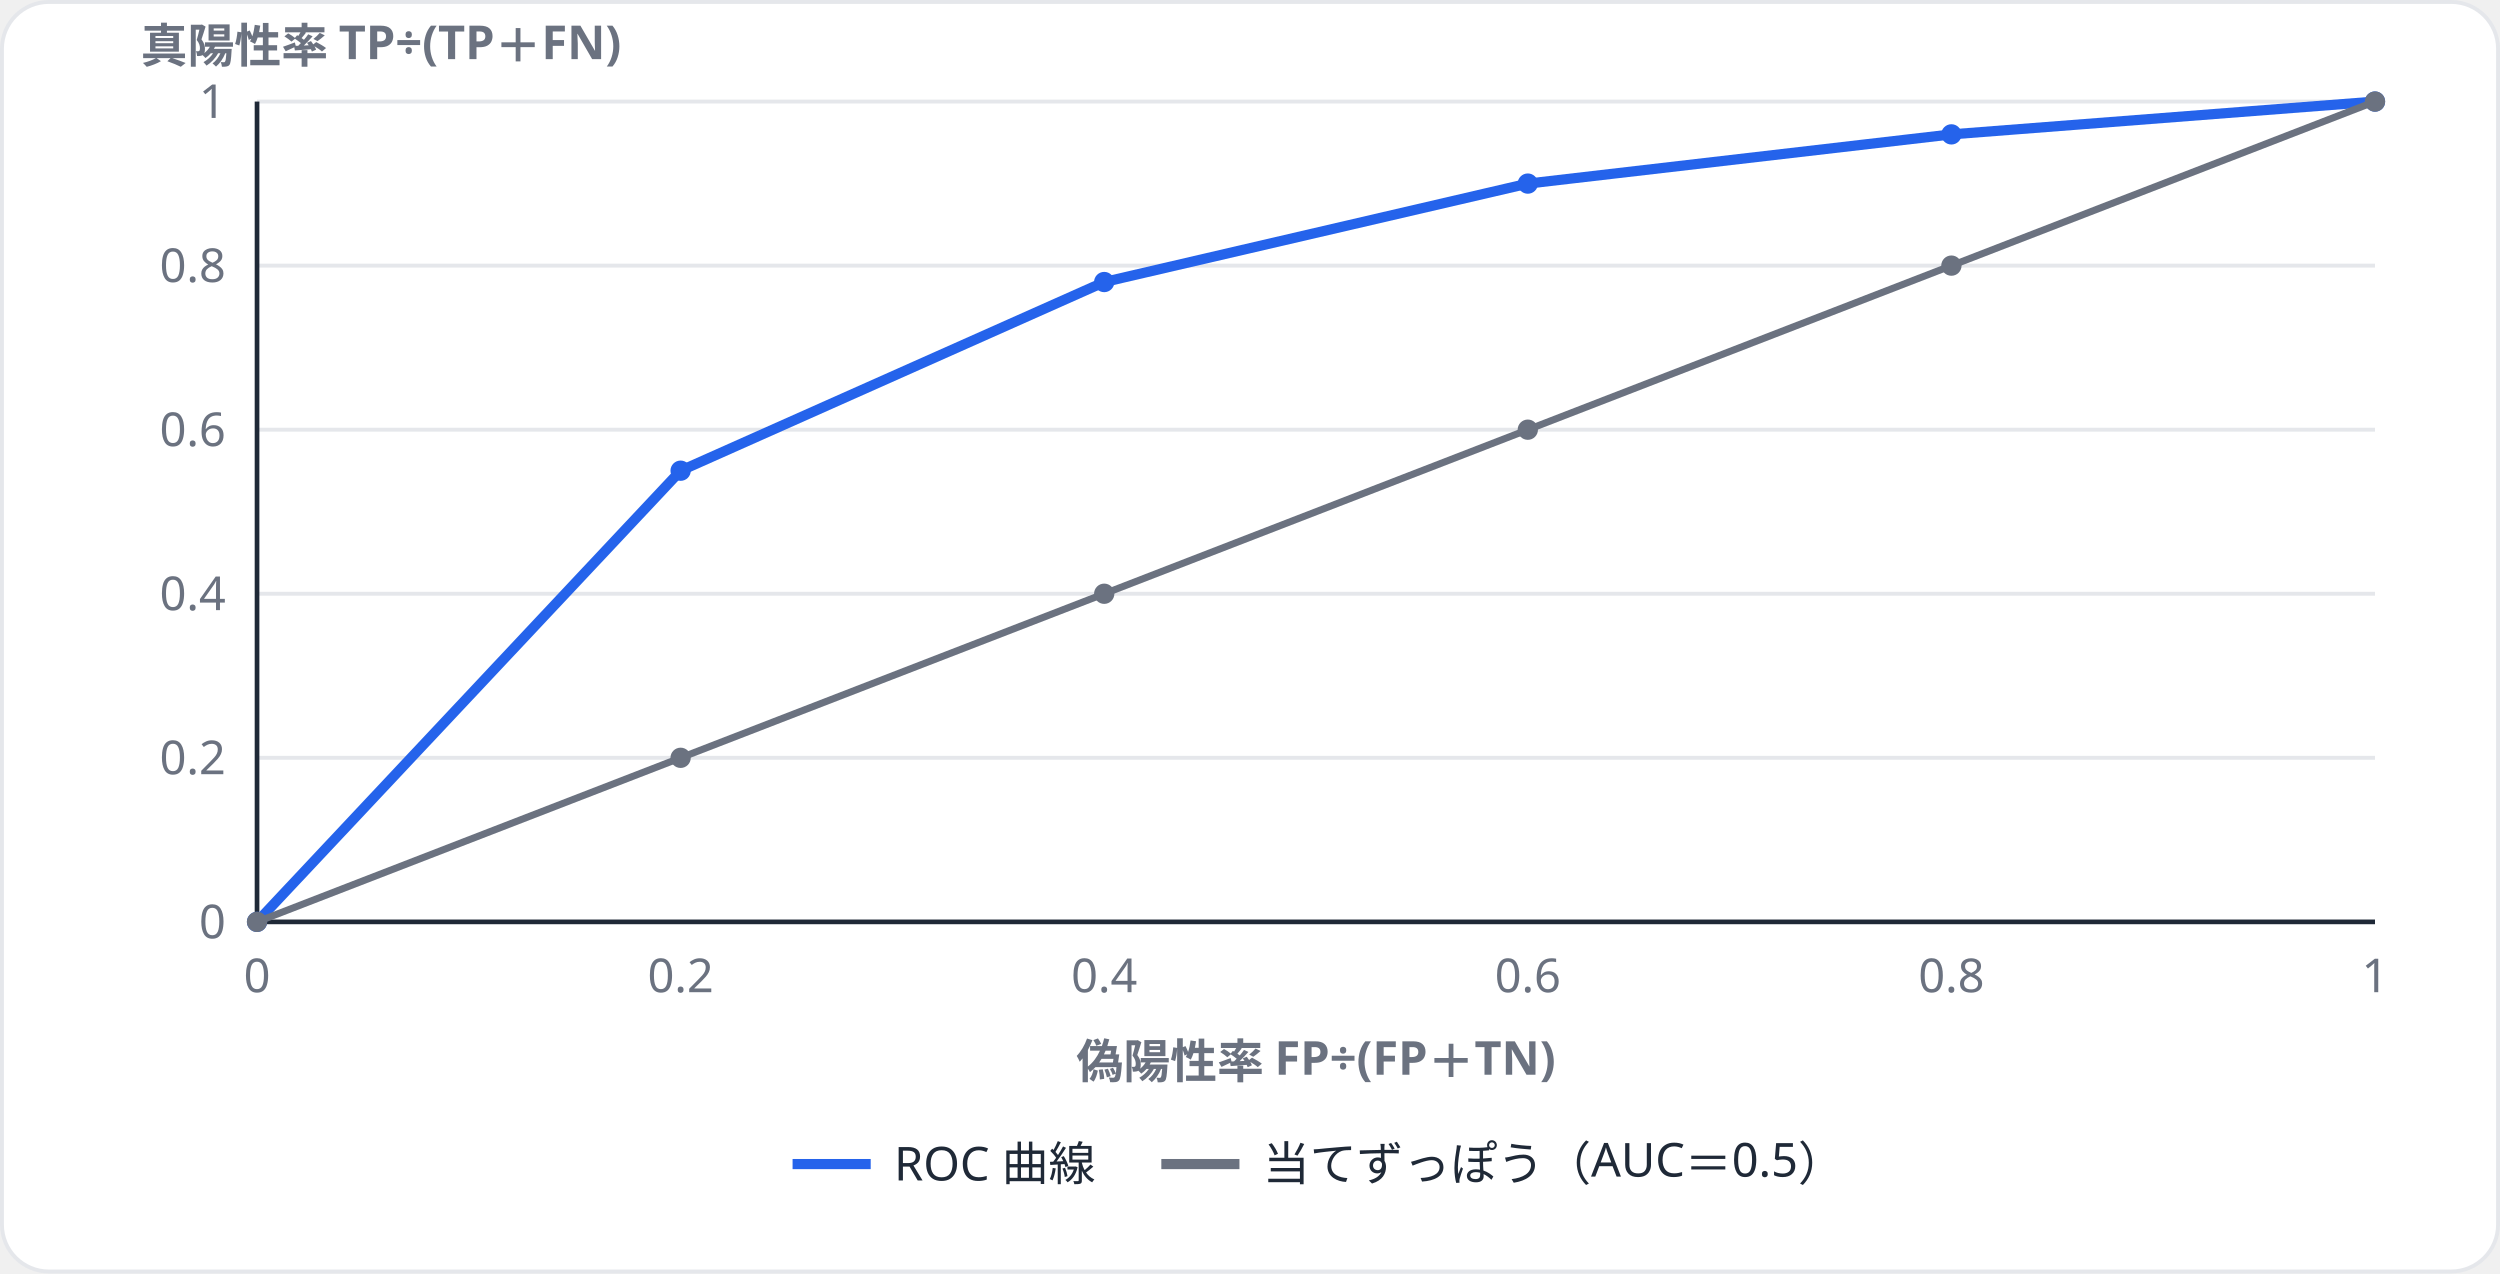
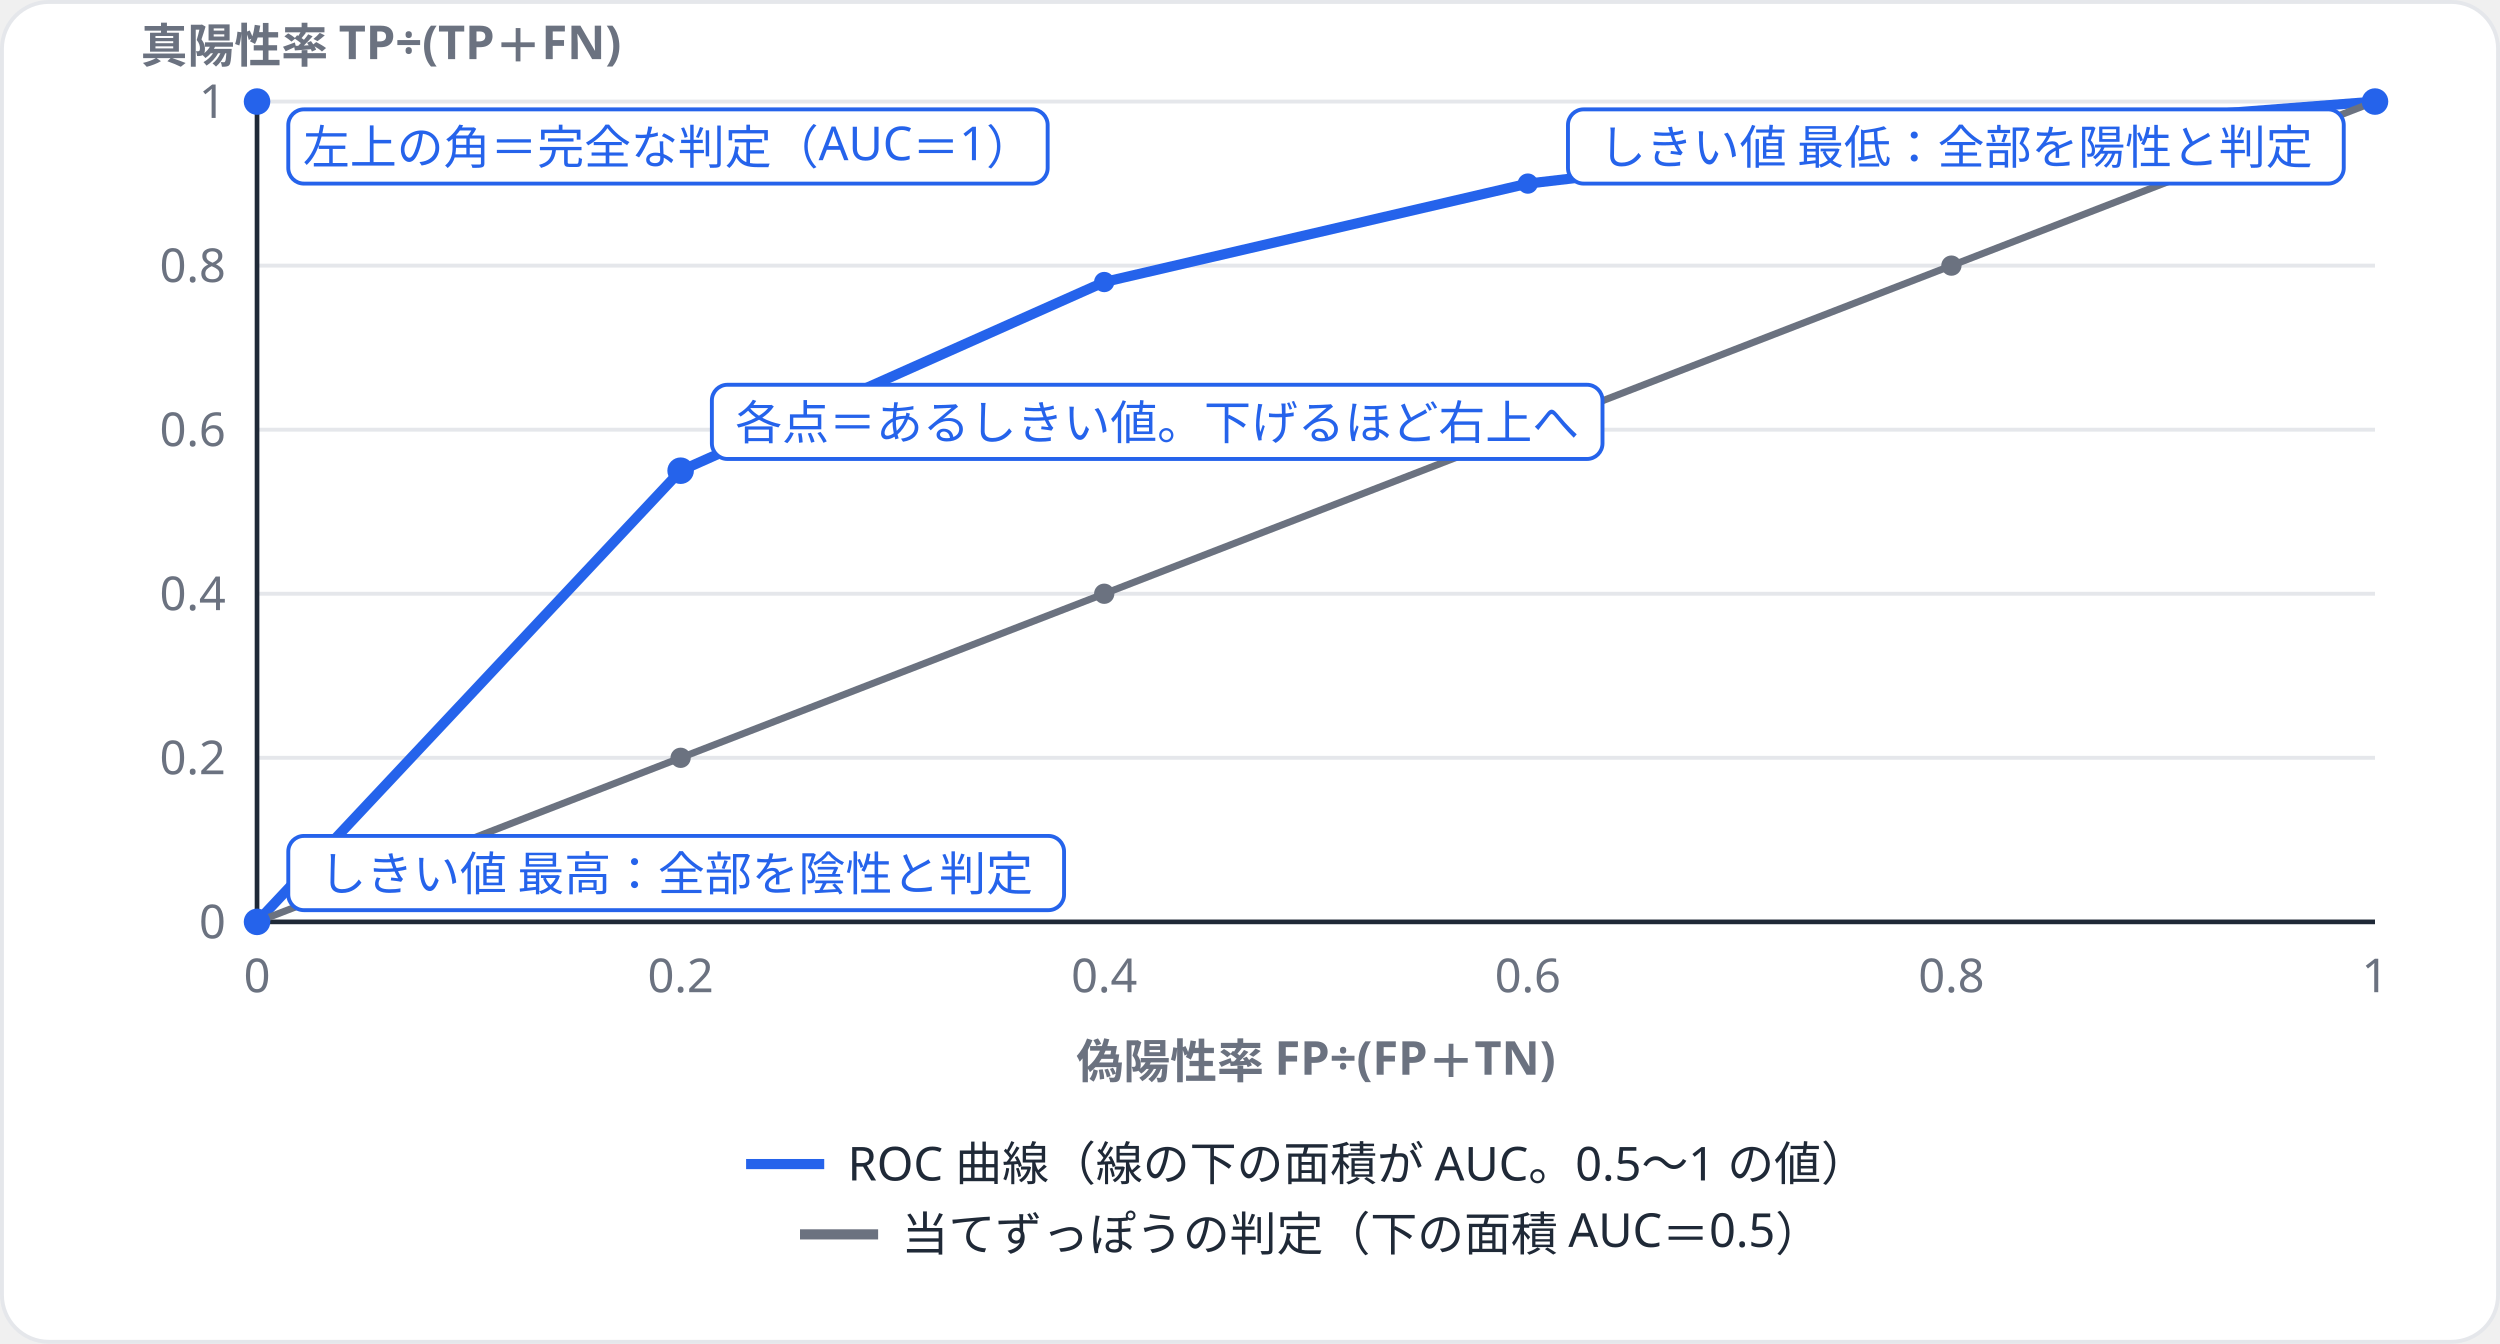
- <svg xmlns="http://www.w3.org/2000/svg" width="640" height="326" viewBox="0 0 640 326">
-   <rect x="0.5" y="0.5" width="639" height="325" rx="12" fill="#ffffff" stroke="#e5e7eb" stroke-width="1" />
+ <svg xmlns="http://www.w3.org/2000/svg" width="640" height="344" viewBox="0 0 640 344">
+   <rect x="0.5" y="0.5" width="639" height="343" rx="12" fill="#ffffff" stroke="#e5e7eb" stroke-width="1" />
  <g transform="translate(20 20)">
    <line x1="45.8" y1="216" x2="588" y2="216" stroke="#e5e7eb" stroke-width="1" />
    <text x="37.8" y="220.2" font-family="Hiragino Sans, Hiragino Kaku Gothic ProN, Noto Sans JP, Yu Gothic, Meiryo, sans-serif" font-size="12" fill="#6b7280" text-anchor="end">0</text>
    <line x1="45.8" y1="174" x2="588" y2="174" stroke="#e5e7eb" stroke-width="1" />
    <text x="37.8" y="178.2" font-family="Hiragino Sans, Hiragino Kaku Gothic ProN, Noto Sans JP, Yu Gothic, Meiryo, sans-serif" font-size="12" fill="#6b7280" text-anchor="end">0.2</text>
    <line x1="45.8" y1="132" x2="588" y2="132" stroke="#e5e7eb" stroke-width="1" />
    <text x="37.8" y="136.2" font-family="Hiragino Sans, Hiragino Kaku Gothic ProN, Noto Sans JP, Yu Gothic, Meiryo, sans-serif" font-size="12" fill="#6b7280" text-anchor="end">0.4</text>
    <line x1="45.8" y1="90" x2="588" y2="90" stroke="#e5e7eb" stroke-width="1" />
    <text x="37.8" y="94.2" font-family="Hiragino Sans, Hiragino Kaku Gothic ProN, Noto Sans JP, Yu Gothic, Meiryo, sans-serif" font-size="12" fill="#6b7280" text-anchor="end">0.6</text>
    <line x1="45.8" y1="48" x2="588" y2="48" stroke="#e5e7eb" stroke-width="1" />
    <text x="37.8" y="52.2" font-family="Hiragino Sans, Hiragino Kaku Gothic ProN, Noto Sans JP, Yu Gothic, Meiryo, sans-serif" font-size="12" fill="#6b7280" text-anchor="end">0.8</text>
    <line x1="45.8" y1="6" x2="588" y2="6" stroke="#e5e7eb" stroke-width="1" />
    <text x="37.8" y="10.2" font-family="Hiragino Sans, Hiragino Kaku Gothic ProN, Noto Sans JP, Yu Gothic, Meiryo, sans-serif" font-size="12" fill="#6b7280" text-anchor="end">1</text>
    <line x1="45.8" y1="6" x2="45.8" y2="216" stroke="#1f2937" stroke-width="1.2" />
    <line x1="45.8" y1="216" x2="588" y2="216" stroke="#1f2937" stroke-width="1.2" />
    <path d="M 45.8 216 L 154.24 100.5 L 262.68 52.2 L 371.12 27 L 479.56 14.4 L 588 6" fill="none" stroke="#2563eb" stroke-width="2.6" />
    <circle cx="45.8" cy="216" r="2.6" fill="#2563eb" />
    <circle cx="154.24" cy="100.5" r="2.6" fill="#2563eb" />
    <circle cx="262.68" cy="52.2" r="2.6" fill="#2563eb" />
    <circle cx="371.12" cy="27" r="2.6" fill="#2563eb" />
    <circle cx="479.56" cy="14.4" r="2.6" fill="#2563eb" />
    <circle cx="588" cy="6" r="2.6" fill="#2563eb" />
    <path d="M 45.8 216 L 154.24 174 L 262.68 132 L 371.12 90 L 479.56 48 L 588 6" fill="none" stroke="#6b7280" stroke-width="1.8" />
    <circle cx="45.8" cy="216" r="2.6" fill="#6b7280" />
    <circle cx="154.24" cy="174" r="2.6" fill="#6b7280" />
    <circle cx="262.68" cy="132" r="2.6" fill="#6b7280" />
    <circle cx="371.12" cy="90" r="2.6" fill="#6b7280" />
    <circle cx="479.56" cy="48" r="2.6" fill="#6b7280" />
    <circle cx="588" cy="6" r="2.6" fill="#6b7280" />
+     <circle cx="45.8" cy="216" r="3.4" fill="#2563eb" />
+     <rect x="53.8" y="194" width="198.6" height="19" rx="4" fill="#ffffff" stroke="#2563eb" stroke-width="1" />
+     <text x="153.1" y="208" font-family="Hiragino Sans, Hiragino Kaku Gothic ProN, Noto Sans JP, Yu Gothic, Meiryo, sans-serif" font-size="12" fill="#2563eb" text-anchor="middle">しきい値 最高：全部を陰性と判定</text>
+     <circle cx="154.24" cy="100.5" r="3.4" fill="#2563eb" />
+     <rect x="162.24" y="78.5" width="228" height="19" rx="4" fill="#ffffff" stroke="#2563eb" stroke-width="1" />
+     <text x="276.24" y="92.5" font-family="Hiragino Sans, Hiragino Kaku Gothic ProN, Noto Sans JP, Yu Gothic, Meiryo, sans-serif" font-size="12" fill="#2563eb" text-anchor="middle">各点＝あるしきい値。下げるほど右上へ</text>
+     <circle cx="588" cy="6" r="3.4" fill="#2563eb" />
+     <rect x="381.4" y="8" width="198.6" height="19" rx="4" fill="#ffffff" stroke="#2563eb" stroke-width="1" />
+     <text x="480.7" y="22" font-family="Hiragino Sans, Hiragino Kaku Gothic ProN, Noto Sans JP, Yu Gothic, Meiryo, sans-serif" font-size="12" fill="#2563eb" text-anchor="middle">しきい値 最低：全部を陽性と判定</text>
+     <circle cx="45.8" cy="6" r="3.4" fill="#2563eb" />
+     <rect x="53.8" y="8" width="194.4" height="19" rx="4" fill="#ffffff" stroke="#2563eb" stroke-width="1" />
+     <text x="151" y="22" font-family="Hiragino Sans, Hiragino Kaku Gothic ProN, Noto Sans JP, Yu Gothic, Meiryo, sans-serif" font-size="12" fill="#2563eb" text-anchor="middle">左上の角＝完全な判定（AUC＝1）</text>
    <text x="45.8" y="234" font-family="Hiragino Sans, Hiragino Kaku Gothic ProN, Noto Sans JP, Yu Gothic, Meiryo, sans-serif" font-size="12" fill="#6b7280" text-anchor="middle">0</text>
    <text x="154.24" y="234" font-family="Hiragino Sans, Hiragino Kaku Gothic ProN, Noto Sans JP, Yu Gothic, Meiryo, sans-serif" font-size="12" fill="#6b7280" text-anchor="middle">0.2</text>
    <text x="262.68" y="234" font-family="Hiragino Sans, Hiragino Kaku Gothic ProN, Noto Sans JP, Yu Gothic, Meiryo, sans-serif" font-size="12" fill="#6b7280" text-anchor="middle">0.4</text>
    <text x="371.12" y="234" font-family="Hiragino Sans, Hiragino Kaku Gothic ProN, Noto Sans JP, Yu Gothic, Meiryo, sans-serif" font-size="12" fill="#6b7280" text-anchor="middle">0.6</text>
    <text x="479.56" y="234" font-family="Hiragino Sans, Hiragino Kaku Gothic ProN, Noto Sans JP, Yu Gothic, Meiryo, sans-serif" font-size="12" fill="#6b7280" text-anchor="middle">0.8</text>
    <text x="588" y="234" font-family="Hiragino Sans, Hiragino Kaku Gothic ProN, Noto Sans JP, Yu Gothic, Meiryo, sans-serif" font-size="12" fill="#6b7280" text-anchor="middle">1</text>
    <text x="316.9" y="256" font-family="Hiragino Sans, Hiragino Kaku Gothic ProN, Noto Sans JP, Yu Gothic, Meiryo, sans-serif" font-size="12" fill="#6b7280" text-anchor="middle" font-weight="600">偽陽性率 FP÷(FP＋TN)</text>
    <text x="16" y="-4" font-family="Hiragino Sans, Hiragino Kaku Gothic ProN, Noto Sans JP, Yu Gothic, Meiryo, sans-serif" font-size="12" fill="#6b7280" text-anchor="start" font-weight="600">真陽性率 TP÷(TP＋FN)</text>
-     <line x1="182.9" y1="278" x2="202.9" y2="278" stroke="#2563eb" stroke-width="2.6" />
-     <text x="208.9" y="282.2" font-family="Hiragino Sans, Hiragino Kaku Gothic ProN, Noto Sans JP, Yu Gothic, Meiryo, sans-serif" font-size="12" fill="#1f2937" text-anchor="start">ROC 曲線</text>
-     <line x1="277.3" y1="278" x2="297.3" y2="278" stroke="#6b7280" stroke-width="2.6" />
-     <text x="303.3" y="282.2" font-family="Hiragino Sans, Hiragino Kaku Gothic ProN, Noto Sans JP, Yu Gothic, Meiryo, sans-serif" font-size="12" fill="#1f2937" text-anchor="start">当てずっぽう（AUC＝0.5）</text>
+     <line x1="171" y1="278" x2="191" y2="278" stroke="#2563eb" stroke-width="2.6" />
+     <text x="197" y="282.2" font-family="Hiragino Sans, Hiragino Kaku Gothic ProN, Noto Sans JP, Yu Gothic, Meiryo, sans-serif" font-size="12" fill="#1f2937" text-anchor="start">ROC 曲線（線の下の面積が AUC。0.5〜1 の値）</text>
+     <line x1="184.8" y1="296" x2="204.8" y2="296" stroke="#6b7280" stroke-width="2.6" />
+     <text x="210.8" y="300.2" font-family="Hiragino Sans, Hiragino Kaku Gothic ProN, Noto Sans JP, Yu Gothic, Meiryo, sans-serif" font-size="12" fill="#1f2937" text-anchor="start">当てずっぽうの判定（下の面積 AUC＝0.5）</text>
  </g>
</svg>
